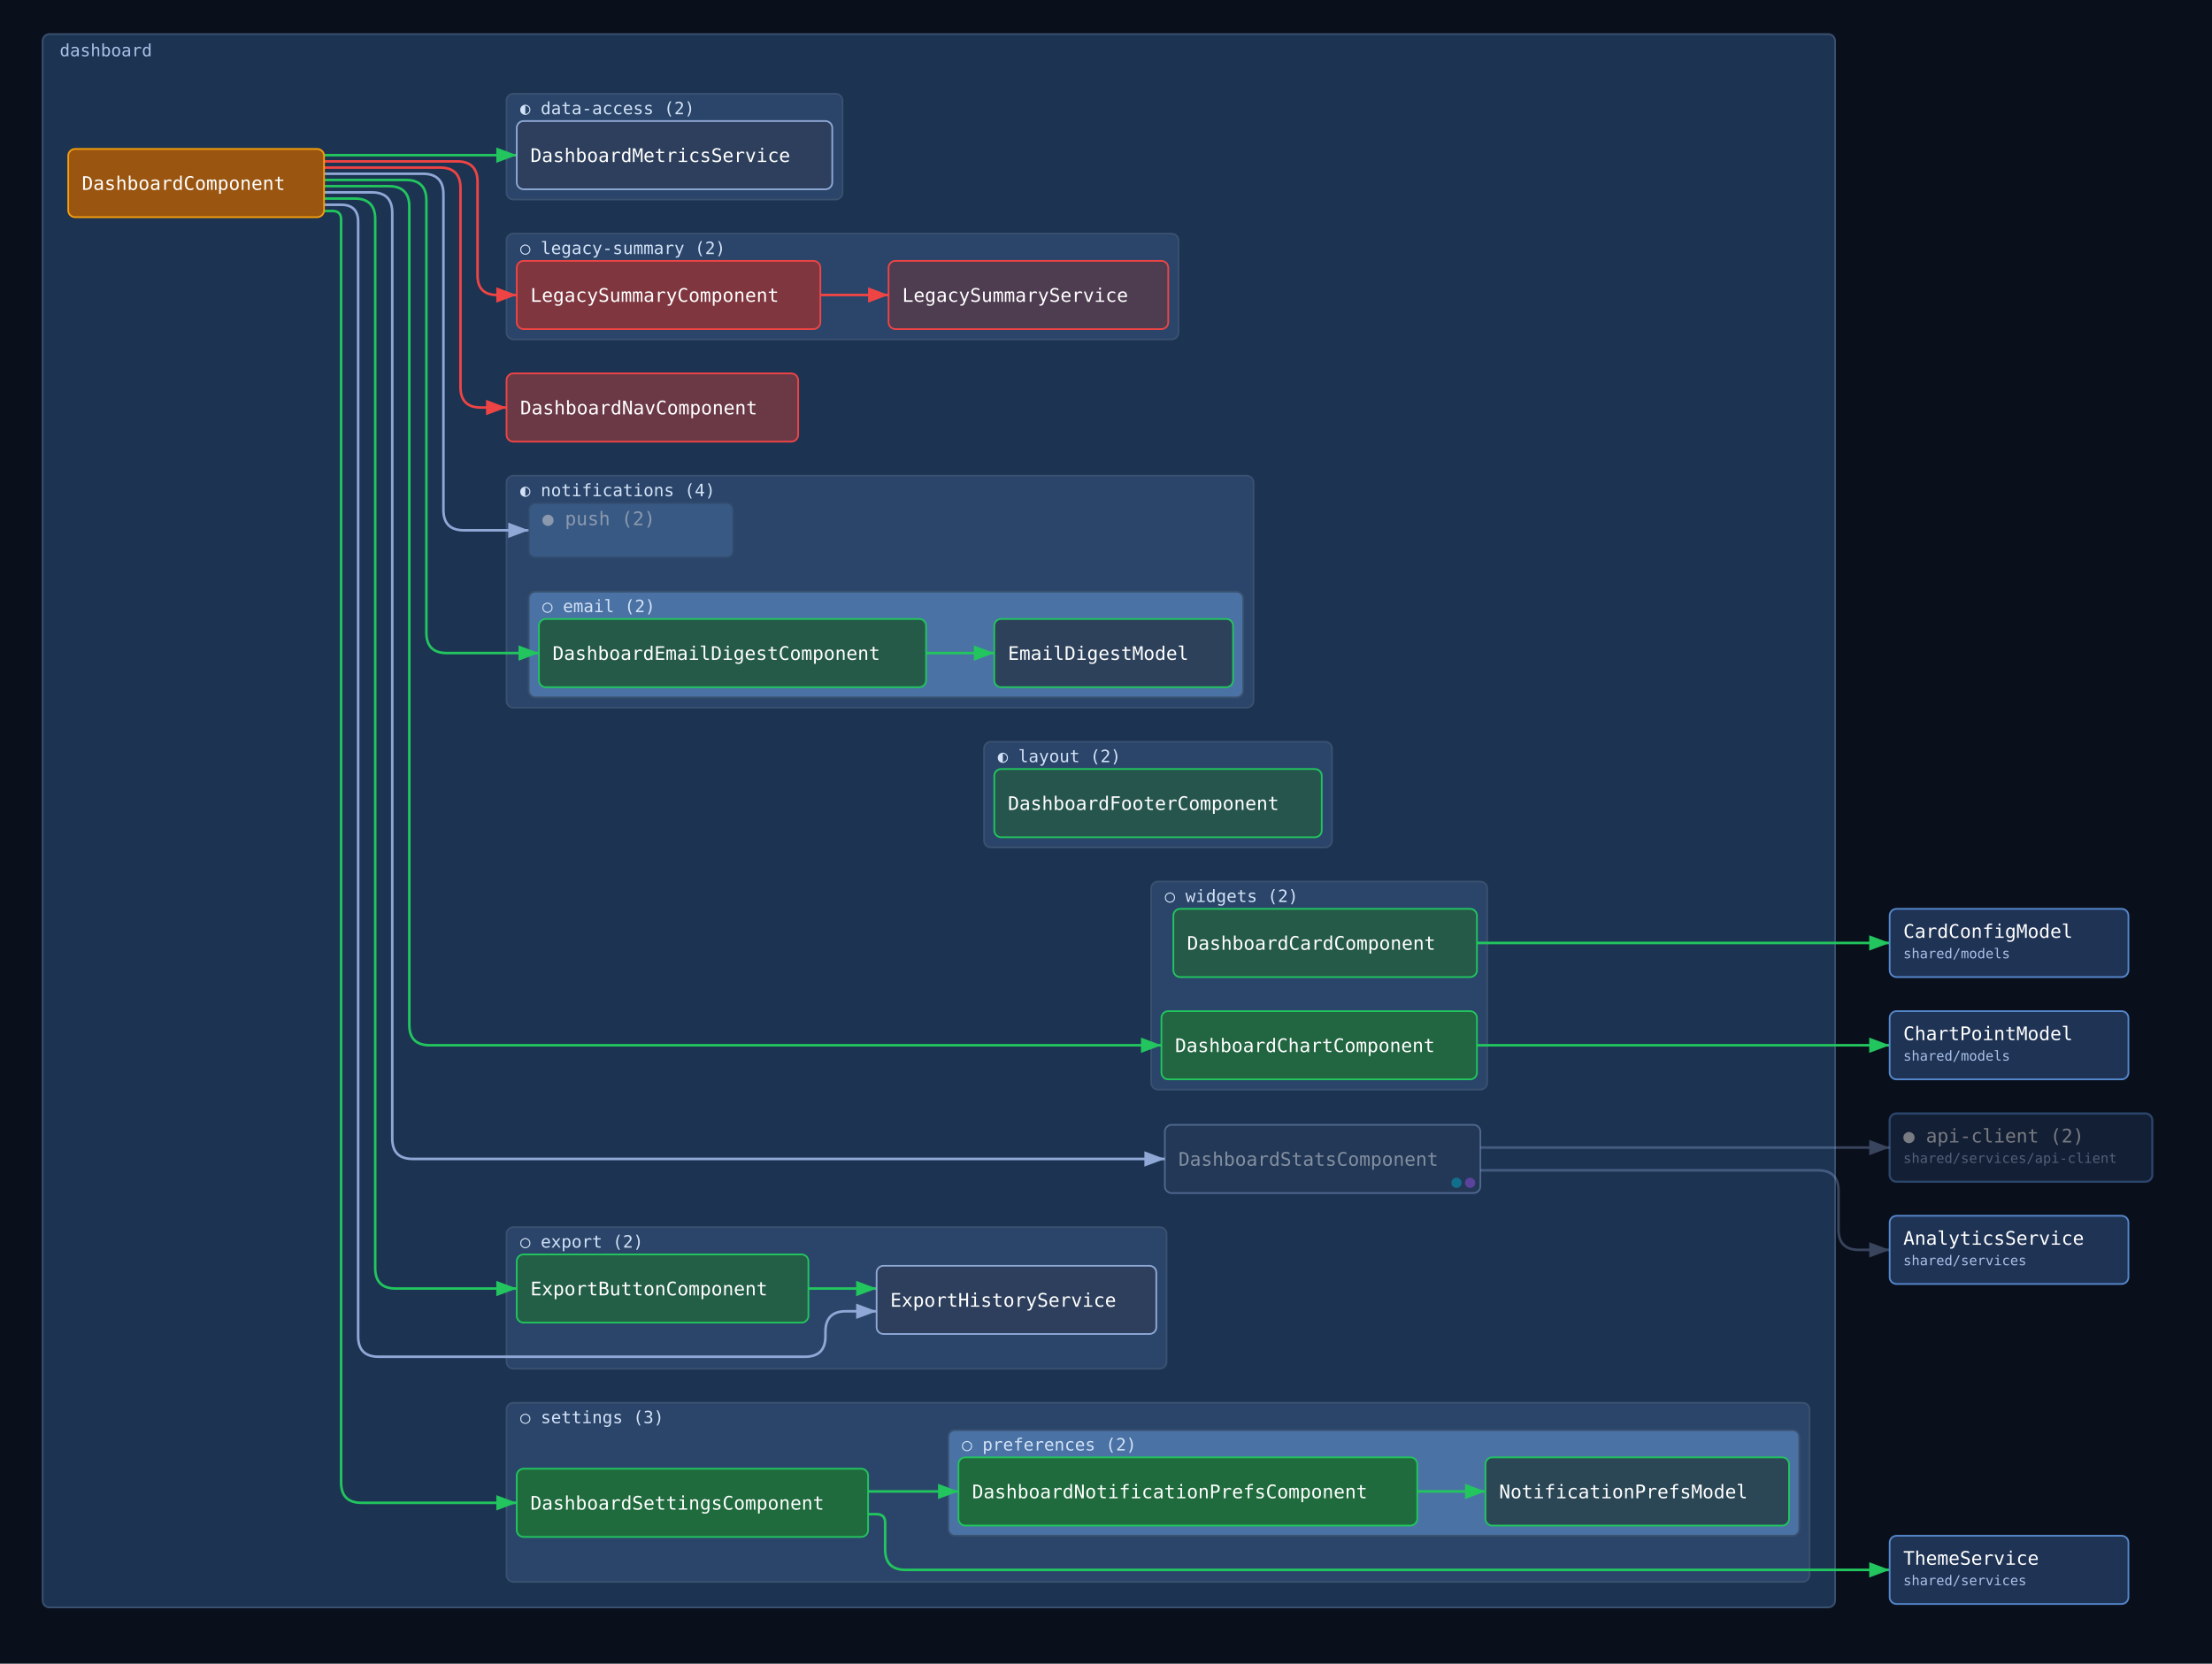
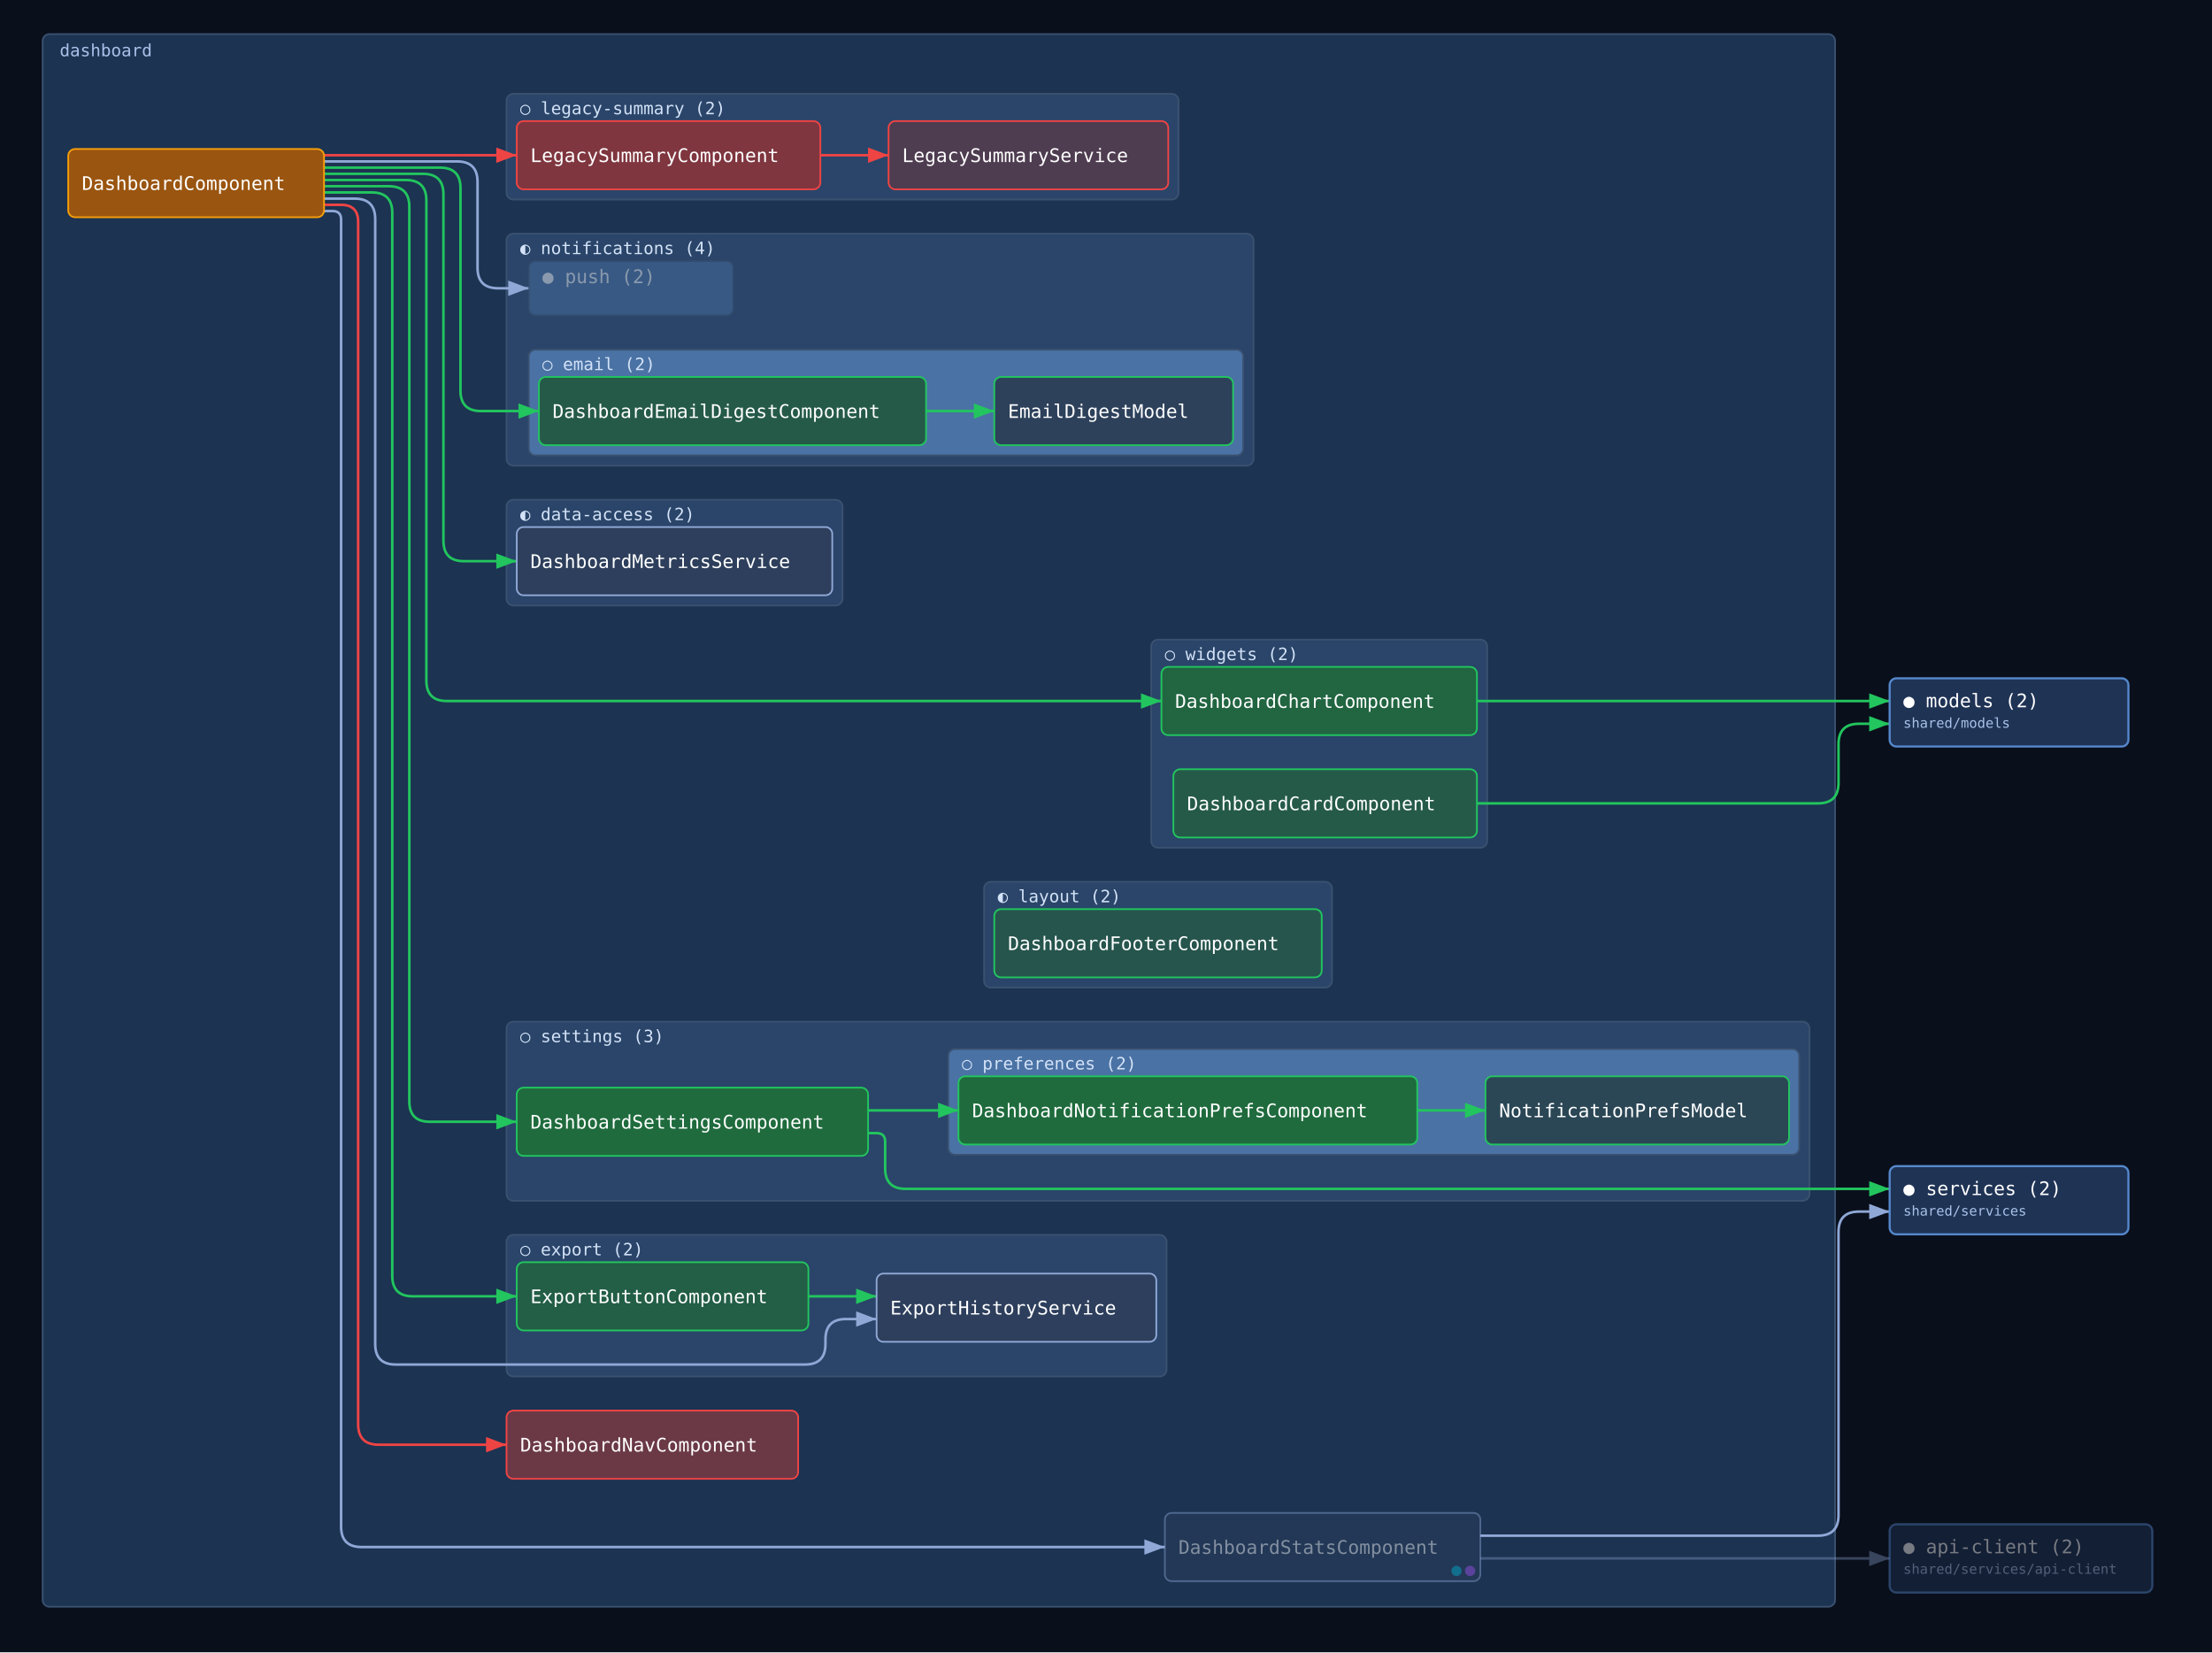
- <svg xmlns="http://www.w3.org/2000/svg" width="1297" height="975.667" viewBox="0 0 1297 975.667">
+ <svg xmlns="http://www.w3.org/2000/svg" width="1297" height="968.667" viewBox="0 0 1297 968.667">
  <defs>
    <marker id="arrow-added" markerWidth="8" markerHeight="6" refX="8" refY="3" orient="auto">
      <polygon points="0 0,8 3,0 6" fill="#22c55e" />
    </marker>
    <marker id="arrow-modified" markerWidth="8" markerHeight="6" refX="8" refY="3" orient="auto">
      <polygon points="0 0,8 3,0 6" fill="#f59e0b" />
    </marker>
    <marker id="arrow-removed" markerWidth="8" markerHeight="6" refX="8" refY="3" orient="auto">
      <polygon points="0 0,8 3,0 6" fill="#ef4444" />
    </marker>
    <marker id="arrow-unchanged" markerWidth="8" markerHeight="6" refX="8" refY="3" orient="auto">
      <polygon points="0 0,8 3,0 6" fill="#8fa8d6" />
    </marker>
  </defs>
-   <rect width="1297" height="975.667" fill="#0a0f1c" />
-   <rect x="25" y="20" width="1051" height="922.667" rx="4" fill="#1c3352" stroke="#3a5170" stroke-width="1" />
+   <rect width="1297" height="968.667" fill="#0a0f1c" />
+   <rect x="25" y="20" width="1051" height="922" rx="4" fill="#1c3352" stroke="#3a5170" stroke-width="1" />
  <text x="35" y="33" font-family="Fira Code, monospace" font-size="10" fill="#a9c1e8">dashboard</text>
  <g class="subdir-group">
-     <rect x="297" y="55" width="197" height="62" rx="4" fill="#2a4569" stroke="#3a5170" stroke-width="1" />
-     <text x="305" y="67" font-family="Fira Code, monospace" font-size="10" fill="#d3e2f7">◐ data-access (2)</text>
+     <rect x="297" y="293" width="197" height="62" rx="4" fill="#2a4569" stroke="#3a5170" stroke-width="1" />
+     <text x="305" y="305" font-family="Fira Code, monospace" font-size="10" fill="#d3e2f7">◐ data-access (2)</text>
  </g>
  <g class="subdir-group">
-     <rect x="297" y="719.667" width="387" height="83" rx="4" fill="#2a4569" stroke="#3a5170" stroke-width="1" />
-     <text x="305" y="731.667" font-family="Fira Code, monospace" font-size="10" fill="#d3e2f7">○ export (2)</text>
+     <rect x="297" y="724" width="387" height="83" rx="4" fill="#2a4569" stroke="#3a5170" stroke-width="1" />
+     <text x="305" y="736" font-family="Fira Code, monospace" font-size="10" fill="#d3e2f7">○ export (2)</text>
  </g>
  <g class="subdir-group">
-     <rect x="577" y="435" width="204" height="62" rx="4" fill="#2a4569" stroke="#3a5170" stroke-width="1" />
-     <text x="585" y="447" font-family="Fira Code, monospace" font-size="10" fill="#d3e2f7">◐ layout (2)</text>
+     <rect x="577" y="517" width="204" height="62" rx="4" fill="#2a4569" stroke="#3a5170" stroke-width="1" />
+     <text x="585" y="529" font-family="Fira Code, monospace" font-size="10" fill="#d3e2f7">◐ layout (2)</text>
  </g>
  <g class="subdir-group">
-     <rect x="297" y="137" width="394" height="62" rx="4" fill="#2a4569" stroke="#3a5170" stroke-width="1" />
-     <text x="305" y="149" font-family="Fira Code, monospace" font-size="10" fill="#d3e2f7">○ legacy-summary (2)</text>
+     <rect x="297" y="55" width="394" height="62" rx="4" fill="#2a4569" stroke="#3a5170" stroke-width="1" />
+     <text x="305" y="67" font-family="Fira Code, monospace" font-size="10" fill="#d3e2f7">○ legacy-summary (2)</text>
  </g>
  <g class="subdir-group">
-     <rect x="297" y="279" width="438" height="136" rx="4" fill="#2a4569" stroke="#3a5170" stroke-width="1" />
-     <text x="305" y="291" font-family="Fira Code, monospace" font-size="10" fill="#d3e2f7">◐ notifications (4)</text>
+     <rect x="297" y="137" width="438" height="136" rx="4" fill="#2a4569" stroke="#3a5170" stroke-width="1" />
+     <text x="305" y="149" font-family="Fira Code, monospace" font-size="10" fill="#d3e2f7">◐ notifications (4)</text>
  </g>
  <g class="subdir-group">
-     <rect x="310" y="347" width="419" height="62" rx="4" fill="#4a72a4" stroke="#3a5170" stroke-width="1" />
-     <text x="318" y="359" font-family="Fira Code, monospace" font-size="10" fill="#d3e2f7">○ email (2)</text>
+     <rect x="310" y="205" width="419" height="62" rx="4" fill="#4a72a4" stroke="#3a5170" stroke-width="1" />
+     <text x="318" y="217" font-family="Fira Code, monospace" font-size="10" fill="#d3e2f7">○ email (2)</text>
  </g>
  <g class="subdir-group">
-     <rect x="297" y="822.667" width="764" height="105" rx="4" fill="#2a4569" stroke="#3a5170" stroke-width="1" />
-     <text x="305" y="834.667" font-family="Fira Code, monospace" font-size="10" fill="#d3e2f7">○ settings (3)</text>
+     <rect x="297" y="599" width="764" height="105" rx="4" fill="#2a4569" stroke="#3a5170" stroke-width="1" />
+     <text x="305" y="611" font-family="Fira Code, monospace" font-size="10" fill="#d3e2f7">○ settings (3)</text>
  </g>
  <g class="subdir-group">
-     <rect x="556" y="838.667" width="499" height="62" rx="4" fill="#4a72a4" stroke="#3a5170" stroke-width="1" />
-     <text x="564" y="850.667" font-family="Fira Code, monospace" font-size="10" fill="#d3e2f7">○ preferences (2)</text>
+     <rect x="556" y="615" width="499" height="62" rx="4" fill="#4a72a4" stroke="#3a5170" stroke-width="1" />
+     <text x="564" y="627" font-family="Fira Code, monospace" font-size="10" fill="#d3e2f7">○ preferences (2)</text>
  </g>
  <g class="subdir-group">
-     <rect x="675" y="517" width="197" height="122" rx="4" fill="#2a4569" stroke="#3a5170" stroke-width="1" />
-     <text x="683" y="529" font-family="Fira Code, monospace" font-size="10" fill="#d3e2f7">○ widgets (2)</text>
+     <rect x="675" y="375" width="197" height="122" rx="4" fill="#2a4569" stroke="#3a5170" stroke-width="1" />
+     <text x="683" y="387" font-family="Fira Code, monospace" font-size="10" fill="#d3e2f7">○ widgets (2)</text>
  </g>
-   <path data-from="src_app_features_dashboard_export_export_button_component" data-to="src_app_features_dashboard_export_export_history_service" d="M 474 755.667 L 514 755.667" fill="none" stroke="#22c55e" stroke-width="1.5" marker-end="url(#arrow-added)" />
-   <path data-from="src_app_features_dashboard_legacy_summary_legacy_summary_component" data-to="src_app_features_dashboard_legacy_summary_legacy_summary_service" d="M 481 173 L 521 173" fill="none" stroke="#ef4444" stroke-width="1.5" marker-end="url(#arrow-removed)" />
-   <path data-from="src_app_features_dashboard_notifications_email_dashboard_email_digest_component" data-to="src_app_features_dashboard_notifications_email_email_digest_model" d="M 543 383 L 583 383" fill="none" stroke="#22c55e" stroke-width="1.5" marker-end="url(#arrow-added)" />
-   <path data-from="src_app_features_dashboard_settings_preferences_dashboard_notification_prefs_component" data-to="src_app_features_dashboard_settings_preferences_notification_prefs_model" d="M 831 874.667 L 871 874.667" fill="none" stroke="#22c55e" stroke-width="1.5" marker-end="url(#arrow-added)" />
-   <path data-from="src_app_features_dashboard_settings_dashboard_settings_component" data-to="src_app_features_dashboard_settings_preferences_dashboard_notification_prefs_component" d="M 509 874.667 L 562 874.667" fill="none" stroke="#22c55e" stroke-width="1.5" marker-end="url(#arrow-added)" />
-   <path data-from="src_app_features_dashboard_dashboard_component" data-to="src_app_features_dashboard_dashboard_stats_component" d="M 190 112.818 L 218 112.818 Q 230 112.818, 230 124.818 L 230 667.667 Q 230 679.667, 242 679.667 L 683 679.667" fill="none" stroke="#8fa8d6" stroke-width="1.5" marker-end="url(#arrow-unchanged)" />
-   <path data-from="src_app_features_dashboard_dashboard_component" data-to="src_app_features_dashboard_data_access_dashboard_metrics_service" d="M 190 91 L 303 91" fill="none" stroke="#22c55e" stroke-width="1.5" marker-end="url(#arrow-added)" />
-   <path data-from="src_app_features_dashboard_dashboard_component" data-to="src_app_features_dashboard_export_export_button_component" d="M 190 116.455 L 208 116.455 Q 220 116.455, 220 128.455 L 220 743.667 Q 220 755.667, 232 755.667 L 303 755.667" fill="none" stroke="#22c55e" stroke-width="1.5" marker-end="url(#arrow-added)" />
-   <path data-from="src_app_features_dashboard_dashboard_component" data-to="src_app_features_dashboard_export_export_history_service" d="M 190 120.091 L 200 120.091 Q 210 120.091, 210 130.091 L 210 783.667 Q 210 795.667, 222 795.667 L 472 795.667 Q 484 795.667, 484 783.667 L 484 781 Q 484 769, 496 769 L 514 769" fill="none" stroke="#8fa8d6" stroke-width="1.5" marker-end="url(#arrow-unchanged)" />
-   <path data-from="src_app_features_dashboard_dashboard_component" data-to="src_app_features_dashboard_notifications_email_dashboard_email_digest_component" d="M 190 105.545 L 238 105.545 Q 250 105.545, 250 117.545 L 250 371 Q 250 383, 262 383 L 316 383" fill="none" stroke="#22c55e" stroke-width="1.5" marker-end="url(#arrow-added)" />
-   <path data-from="src_app_features_dashboard_dashboard_component" data-to="stub_notifications_push" d="M 190 101.909 L 248 101.909 Q 260 101.909, 260 113.909 L 260 299 Q 260 311, 272 311 L 310 311" fill="none" stroke="#8fa8d6" stroke-width="1.5" marker-end="url(#arrow-unchanged)" />
-   <path data-from="src_app_features_dashboard_dashboard_component" data-to="src_app_features_dashboard_settings_dashboard_settings_component" d="M 190 123.727 L 195 123.727 Q 200 123.727, 200 128.727 L 200 869.333 Q 200 881.333, 212 881.333 L 303 881.333" fill="none" stroke="#22c55e" stroke-width="1.5" marker-end="url(#arrow-added)" />
-   <path data-from="src_app_features_dashboard_dashboard_component" data-to="src_app_features_dashboard_widgets_dashboard_chart_component" d="M 190 109.182 L 228 109.182 Q 240 109.182, 240 121.182 L 240 601 Q 240 613, 252 613 L 681 613" fill="none" stroke="#22c55e" stroke-width="1.5" marker-end="url(#arrow-added)" />
-   <path data-from="src_app_features_dashboard_dashboard_stats_component" data-to="src_app_shared_services_analytics_service" d="M 868 686.333 L 1066 686.333 Q 1078 686.333, 1078 698.333 L 1078 721 Q 1078 733, 1090 733 L 1108 733" fill="none" stroke="#8fa8d6" stroke-width="1.5" opacity="0.35" marker-end="url(#arrow-unchanged)" />
-   <path data-from="src_app_features_dashboard_dashboard_stats_component" data-to="stub_oos_src_app_shared_services_api_client" d="M 868 673 L 1108 673" fill="none" stroke="#8fa8d6" stroke-width="1.5" opacity="0.35" marker-end="url(#arrow-unchanged)" />
-   <path data-from="src_app_features_dashboard_settings_dashboard_settings_component" data-to="src_app_shared_services_theme_service" d="M 509 888 L 514 888 Q 519 888, 519 893 L 519 908.667 Q 519 920.667, 531 920.667 L 1108 920.667" fill="none" stroke="#22c55e" stroke-width="1.5" marker-end="url(#arrow-added)" />
-   <path data-from="src_app_features_dashboard_widgets_dashboard_card_component" data-to="src_app_shared_models_card_config_model" d="M 866 553 L 1108 553" fill="none" stroke="#22c55e" stroke-width="1.5" marker-end="url(#arrow-added)" />
-   <path data-from="src_app_features_dashboard_widgets_dashboard_chart_component" data-to="src_app_shared_models_chart_point_model" d="M 866 613 L 1108 613" fill="none" stroke="#22c55e" stroke-width="1.5" marker-end="url(#arrow-added)" />
-   <path data-from="src_app_features_dashboard_dashboard_component" data-to="src_app_features_dashboard_dashboard_nav_component" d="M 190 98.273 L 258 98.273 Q 270 98.273, 270 110.273 L 270 227 Q 270 239, 282 239 L 297 239" fill="none" stroke="#ef4444" stroke-width="1.5" marker-end="url(#arrow-removed)" />
-   <path data-from="src_app_features_dashboard_dashboard_component" data-to="src_app_features_dashboard_legacy_summary_legacy_summary_component" d="M 190 94.636 L 268 94.636 Q 280 94.636, 280 106.636 L 280 161.5 Q 280 173, 291.5 173 L 303 173" fill="none" stroke="#ef4444" stroke-width="1.5" marker-end="url(#arrow-removed)" />
+   <path data-from="src_app_features_dashboard_export_export_button_component" data-to="src_app_features_dashboard_export_export_history_service" d="M 474 760 L 514 760" fill="none" stroke="#22c55e" stroke-width="1.5" marker-end="url(#arrow-added)" />
+   <path data-from="src_app_features_dashboard_legacy_summary_legacy_summary_component" data-to="src_app_features_dashboard_legacy_summary_legacy_summary_service" d="M 481 91 L 521 91" fill="none" stroke="#ef4444" stroke-width="1.5" marker-end="url(#arrow-removed)" />
+   <path data-from="src_app_features_dashboard_notifications_email_dashboard_email_digest_component" data-to="src_app_features_dashboard_notifications_email_email_digest_model" d="M 543 241 L 583 241" fill="none" stroke="#22c55e" stroke-width="1.5" marker-end="url(#arrow-added)" />
+   <path data-from="src_app_features_dashboard_settings_preferences_dashboard_notification_prefs_component" data-to="src_app_features_dashboard_settings_preferences_notification_prefs_model" d="M 831 651 L 871 651" fill="none" stroke="#22c55e" stroke-width="1.5" marker-end="url(#arrow-added)" />
+   <path data-from="src_app_features_dashboard_settings_dashboard_settings_component" data-to="src_app_features_dashboard_settings_preferences_dashboard_notification_prefs_component" d="M 509 651 L 562 651" fill="none" stroke="#22c55e" stroke-width="1.5" marker-end="url(#arrow-added)" />
+   <path data-from="src_app_features_dashboard_dashboard_component" data-to="src_app_features_dashboard_dashboard_stats_component" d="M 190 123.727 L 195 123.727 Q 200 123.727, 200 128.727 L 200 895 Q 200 907, 212 907 L 683 907" fill="none" stroke="#8fa8d6" stroke-width="1.5" marker-end="url(#arrow-unchanged)" />
+   <path data-from="src_app_features_dashboard_dashboard_component" data-to="src_app_features_dashboard_data_access_dashboard_metrics_service" d="M 190 101.909 L 248 101.909 Q 260 101.909, 260 113.909 L 260 317 Q 260 329, 272 329 L 303 329" fill="none" stroke="#22c55e" stroke-width="1.5" marker-end="url(#arrow-added)" />
+   <path data-from="src_app_features_dashboard_dashboard_component" data-to="src_app_features_dashboard_export_export_button_component" d="M 190 112.818 L 218 112.818 Q 230 112.818, 230 124.818 L 230 748 Q 230 760, 242 760 L 303 760" fill="none" stroke="#22c55e" stroke-width="1.5" marker-end="url(#arrow-added)" />
+   <path data-from="src_app_features_dashboard_dashboard_component" data-to="src_app_features_dashboard_export_export_history_service" d="M 190 116.455 L 208 116.455 Q 220 116.455, 220 128.455 L 220 788 Q 220 800, 232 800 L 472 800 Q 484 800, 484 788 L 484 785.333 Q 484 773.333, 496 773.333 L 514 773.333" fill="none" stroke="#8fa8d6" stroke-width="1.5" marker-end="url(#arrow-unchanged)" />
+   <path data-from="src_app_features_dashboard_dashboard_component" data-to="src_app_features_dashboard_notifications_email_dashboard_email_digest_component" d="M 190 98.273 L 258 98.273 Q 270 98.273, 270 110.273 L 270 229 Q 270 241, 282 241 L 316 241" fill="none" stroke="#22c55e" stroke-width="1.5" marker-end="url(#arrow-added)" />
+   <path data-from="src_app_features_dashboard_dashboard_component" data-to="stub_notifications_push" d="M 190 94.636 L 268 94.636 Q 280 94.636, 280 106.636 L 280 157 Q 280 169, 292 169 L 310 169" fill="none" stroke="#8fa8d6" stroke-width="1.5" marker-end="url(#arrow-unchanged)" />
+   <path data-from="src_app_features_dashboard_dashboard_component" data-to="src_app_features_dashboard_settings_dashboard_settings_component" d="M 190 109.182 L 228 109.182 Q 240 109.182, 240 121.182 L 240 645.667 Q 240 657.667, 252 657.667 L 303 657.667" fill="none" stroke="#22c55e" stroke-width="1.5" marker-end="url(#arrow-added)" />
+   <path data-from="src_app_features_dashboard_dashboard_component" data-to="src_app_features_dashboard_widgets_dashboard_chart_component" d="M 190 105.545 L 238 105.545 Q 250 105.545, 250 117.545 L 250 399 Q 250 411, 262 411 L 681 411" fill="none" stroke="#22c55e" stroke-width="1.5" marker-end="url(#arrow-added)" />
+   <path data-from="src_app_features_dashboard_dashboard_stats_component" data-to="dir_oos_src_app_shared_services" d="M 868 900.333 L 1066 900.333 Q 1078 900.333, 1078 888.333 L 1078 722.333 Q 1078 710.333, 1090 710.333 L 1108 710.333" fill="none" stroke="#8fa8d6" stroke-width="1.5" marker-end="url(#arrow-unchanged)" />
+   <path data-from="src_app_features_dashboard_dashboard_stats_component" data-to="dir_oos_src_app_shared_services_api_client" d="M 868 913.667 L 1108 913.667" fill="none" stroke="#8fa8d6" stroke-width="1.5" opacity="0.35" marker-end="url(#arrow-unchanged)" />
+   <path data-from="src_app_features_dashboard_settings_dashboard_settings_component" data-to="dir_oos_src_app_shared_services" d="M 509 664.333 L 514 664.333 Q 519 664.333, 519 669.333 L 519 685 Q 519 697, 531 697 L 1108 697" fill="none" stroke="#22c55e" stroke-width="1.5" marker-end="url(#arrow-added)" />
+   <path data-from="src_app_features_dashboard_widgets_dashboard_card_component" data-to="dir_oos_src_app_shared_models" d="M 866 471 L 1066 471 Q 1078 471, 1078 459 L 1078 436.333 Q 1078 424.333, 1090 424.333 L 1108 424.333" fill="none" stroke="#22c55e" stroke-width="1.5" marker-end="url(#arrow-added)" />
+   <path data-from="src_app_features_dashboard_widgets_dashboard_chart_component" data-to="dir_oos_src_app_shared_models" d="M 866 411 L 1108 411" fill="none" stroke="#22c55e" stroke-width="1.5" marker-end="url(#arrow-added)" />
+   <path data-from="src_app_features_dashboard_dashboard_component" data-to="src_app_features_dashboard_dashboard_nav_component" d="M 190 120.091 L 200 120.091 Q 210 120.091, 210 130.091 L 210 835 Q 210 847, 222 847 L 297 847" fill="none" stroke="#ef4444" stroke-width="1.5" marker-end="url(#arrow-removed)" />
+   <path data-from="src_app_features_dashboard_dashboard_component" data-to="src_app_features_dashboard_legacy_summary_legacy_summary_component" d="M 190 91 L 303 91" fill="none" stroke="#ef4444" stroke-width="1.5" marker-end="url(#arrow-removed)" />
  <g class="node-group" data-id="src_app_features_dashboard_dashboard_stats_component" opacity="0.45">
-     <rect x="683" y="659.667" width="185" height="40" rx="4" fill="#2d3f5c" stroke="#8fa8d6" stroke-width="1" />
-     <text x="691" y="683.667" font-family="Fira Code, monospace" font-size="11" fill="#ffffff">DashboardStatsComponent</text>
-     <circle cx="862" cy="693.667" r="3" fill="#a855f7" />
-     <circle cx="854" cy="693.667" r="3" fill="#06b6d4" />
+     <rect x="683" y="887" width="185" height="40" rx="4" fill="#2d3f5c" stroke="#8fa8d6" stroke-width="1" />
+     <text x="691" y="911" font-family="Fira Code, monospace" font-size="11" fill="#ffffff">DashboardStatsComponent</text>
+     <circle cx="862" cy="921" r="3" fill="#a855f7" />
+     <circle cx="854" cy="921" r="3" fill="#06b6d4" />
  </g>
  <g class="node-group" data-id="src_app_features_dashboard_dashboard_component">
    <rect x="40" y="87.364" width="150" height="40" rx="4" fill="#9a5510" stroke="#f59e0b" stroke-width="1" />
    <text x="48" y="111.364" font-family="Fira Code, monospace" font-size="11" fill="#ffffff">DashboardComponent</text>
  </g>
  <g class="node-group" data-id="src_app_features_dashboard_dashboard_nav_component">
-     <rect x="297" y="219" width="171" height="40" rx="4" fill="#6b3946" stroke="#ef4444" stroke-width="1" />
-     <text x="305" y="243" font-family="Fira Code, monospace" font-size="11" fill="#ffffff">DashboardNavComponent</text>
+     <rect x="297" y="827" width="171" height="40" rx="4" fill="#6b3946" stroke="#ef4444" stroke-width="1" />
+     <text x="305" y="851" font-family="Fira Code, monospace" font-size="11" fill="#ffffff">DashboardNavComponent</text>
  </g>
-   <g class="node-group" data-id="src_app_shared_services_analytics_service">
-     <rect x="1108" y="713" width="140" height="40" rx="4" fill="#1f3355" stroke="#5588cc" stroke-width="1" />
-     <text x="1116" y="730" font-family="Fira Code, monospace" font-size="11" fill="#ffffff">AnalyticsService</text>
-     <text x="1116" y="742" font-family="Fira Code, monospace" font-size="8" fill="#a9c1e8">shared/services</text>
+   <g class="node-group" data-id="dir_oos_src_app_shared_services">
+     <rect x="1108" y="683.667" width="140" height="40" rx="4" fill="#1f3355" stroke="#5588cc" stroke-width="1.25" />
+     <text x="1116" y="700.667" font-family="Fira Code, monospace" font-size="11" fill="#ffffff">● services (2)</text>
+     <text x="1116" y="712.667" font-family="Fira Code, monospace" font-size="8" fill="#a9c1e8">shared/services</text>
  </g>
-   <g class="node-group" data-id="src_app_shared_services_theme_service">
-     <rect x="1108" y="900.667" width="140" height="40" rx="4" fill="#1f3355" stroke="#5588cc" stroke-width="1" />
-     <text x="1116" y="917.667" font-family="Fira Code, monospace" font-size="11" fill="#ffffff">ThemeService</text>
-     <text x="1116" y="929.667" font-family="Fira Code, monospace" font-size="8" fill="#a9c1e8">shared/services</text>
+   <g class="node-group" data-id="dir_oos_src_app_shared_services_api_client" opacity="0.45">
+     <rect x="1108" y="893.667" width="154" height="40" rx="4" fill="#1f3355" stroke="#5588cc" stroke-width="1.25" />
+     <text x="1116" y="910.667" font-family="Fira Code, monospace" font-size="11" fill="#ffffff">● api-client (2)</text>
+     <text x="1116" y="922.667" font-family="Fira Code, monospace" font-size="8" fill="#a9c1e8">shared/services/api-client</text>
  </g>
-   <g class="node-group" data-id="stub_oos_src_app_shared_services_api_client" opacity="0.45">
-     <rect x="1108" y="653" width="154" height="40" rx="4" fill="#1f3355" stroke="#5588cc" stroke-width="1.25" />
-     <text x="1116" y="670" font-family="Fira Code, monospace" font-size="11" fill="#ffffff">● api-client (2)</text>
-     <text x="1116" y="682" font-family="Fira Code, monospace" font-size="8" fill="#a9c1e8">shared/services/api-client</text>
-   </g>
-   <g class="node-group" data-id="src_app_shared_models_card_config_model">
-     <rect x="1108" y="533" width="140" height="40" rx="4" fill="#1f3355" stroke="#5588cc" stroke-width="1" />
-     <text x="1116" y="550" font-family="Fira Code, monospace" font-size="11" fill="#ffffff">CardConfigModel</text>
-     <text x="1116" y="562" font-family="Fira Code, monospace" font-size="8" fill="#a9c1e8">shared/models</text>
-   </g>
-   <g class="node-group" data-id="src_app_shared_models_chart_point_model">
-     <rect x="1108" y="593" width="140" height="40" rx="4" fill="#1f3355" stroke="#5588cc" stroke-width="1" />
-     <text x="1116" y="610" font-family="Fira Code, monospace" font-size="11" fill="#ffffff">ChartPointModel</text>
-     <text x="1116" y="622" font-family="Fira Code, monospace" font-size="8" fill="#a9c1e8">shared/models</text>
+   <g class="node-group" data-id="dir_oos_src_app_shared_models">
+     <rect x="1108" y="397.667" width="140" height="40" rx="4" fill="#1f3355" stroke="#5588cc" stroke-width="1.25" />
+     <text x="1116" y="414.667" font-family="Fira Code, monospace" font-size="11" fill="#ffffff">● models (2)</text>
+     <text x="1116" y="426.667" font-family="Fira Code, monospace" font-size="8" fill="#a9c1e8">shared/models</text>
  </g>
  <g class="node-group" data-id="src_app_features_dashboard_data_access_dashboard_metrics_service">
-     <rect x="303" y="71" width="185" height="40" rx="4" fill="#2d3f5c" stroke="#8fa8d6" stroke-width="1" />
-     <text x="311" y="95" font-family="Fira Code, monospace" font-size="11" fill="#ffffff">DashboardMetricsService</text>
+     <rect x="303" y="309" width="185" height="40" rx="4" fill="#2d3f5c" stroke="#8fa8d6" stroke-width="1" />
+     <text x="311" y="333" font-family="Fira Code, monospace" font-size="11" fill="#ffffff">DashboardMetricsService</text>
  </g>
  <g class="node-group" data-id="src_app_features_dashboard_export_export_button_component">
-     <rect x="303" y="735.667" width="171" height="40" rx="4" fill="#235e46" stroke="#22c55e" stroke-width="1" />
-     <text x="311" y="759.667" font-family="Fira Code, monospace" font-size="11" fill="#ffffff">ExportButtonComponent</text>
+     <rect x="303" y="740" width="171" height="40" rx="4" fill="#235e46" stroke="#22c55e" stroke-width="1" />
+     <text x="311" y="764" font-family="Fira Code, monospace" font-size="11" fill="#ffffff">ExportButtonComponent</text>
  </g>
  <g class="node-group" data-id="src_app_features_dashboard_export_export_history_service">
-     <rect x="514" y="742.333" width="164" height="40" rx="4" fill="#2d3f5c" stroke="#8fa8d6" stroke-width="1" />
-     <text x="522" y="766.333" font-family="Fira Code, monospace" font-size="11" fill="#ffffff">ExportHistoryService</text>
+     <rect x="514" y="746.667" width="164" height="40" rx="4" fill="#2d3f5c" stroke="#8fa8d6" stroke-width="1" />
+     <text x="522" y="770.667" font-family="Fira Code, monospace" font-size="11" fill="#ffffff">ExportHistoryService</text>
  </g>
  <g class="node-group" data-id="src_app_features_dashboard_layout_dashboard_footer_component">
-     <rect x="583" y="451" width="192" height="40" rx="4" fill="#26554d" stroke="#22c55e" stroke-width="1" />
-     <text x="591" y="475" font-family="Fira Code, monospace" font-size="11" fill="#ffffff">DashboardFooterComponent</text>
+     <rect x="583" y="533" width="192" height="40" rx="4" fill="#26554d" stroke="#22c55e" stroke-width="1" />
+     <text x="591" y="557" font-family="Fira Code, monospace" font-size="11" fill="#ffffff">DashboardFooterComponent</text>
  </g>
  <g class="node-group" data-id="src_app_features_dashboard_legacy_summary_legacy_summary_component">
-     <rect x="303" y="153" width="178" height="40" rx="4" fill="#7f363f" stroke="#ef4444" stroke-width="1" />
-     <text x="311" y="177" font-family="Fira Code, monospace" font-size="11" fill="#ffffff">LegacySummaryComponent</text>
+     <rect x="303" y="71" width="178" height="40" rx="4" fill="#7f363f" stroke="#ef4444" stroke-width="1" />
+     <text x="311" y="95" font-family="Fira Code, monospace" font-size="11" fill="#ffffff">LegacySummaryComponent</text>
  </g>
  <g class="node-group" data-id="src_app_features_dashboard_legacy_summary_legacy_summary_service">
-     <rect x="521" y="153" width="164" height="40" rx="4" fill="#4e3c50" stroke="#ef4444" stroke-width="1" />
-     <text x="529" y="177" font-family="Fira Code, monospace" font-size="11" fill="#ffffff">LegacySummaryService</text>
+     <rect x="521" y="71" width="164" height="40" rx="4" fill="#4e3c50" stroke="#ef4444" stroke-width="1" />
+     <text x="529" y="95" font-family="Fira Code, monospace" font-size="11" fill="#ffffff">LegacySummaryService</text>
  </g>
  <g class="node-group" data-id="stub_notifications_push" opacity="0.45">
-     <rect x="310" y="295" width="120" height="32" rx="4" fill="#4a72a4" stroke="#3a5170" stroke-width="1" />
-     <text x="318" y="308" font-family="Fira Code, monospace" font-size="11" fill="#ffffff">● push (2)</text>
+     <rect x="310" y="153" width="120" height="32" rx="4" fill="#4a72a4" stroke="#3a5170" stroke-width="1" />
+     <text x="318" y="166" font-family="Fira Code, monospace" font-size="11" fill="#ffffff">● push (2)</text>
  </g>
  <g class="node-group" data-id="src_app_features_dashboard_notifications_email_dashboard_email_digest_component">
-     <rect x="316" y="363" width="227" height="40" rx="4" fill="#255a49" stroke="#22c55e" stroke-width="1" />
-     <text x="324" y="387" font-family="Fira Code, monospace" font-size="11" fill="#ffffff">DashboardEmailDigestComponent</text>
+     <rect x="316" y="221" width="227" height="40" rx="4" fill="#255a49" stroke="#22c55e" stroke-width="1" />
+     <text x="324" y="245" font-family="Fira Code, monospace" font-size="11" fill="#ffffff">DashboardEmailDigestComponent</text>
  </g>
  <g class="node-group" data-id="src_app_features_dashboard_notifications_email_email_digest_model">
-     <rect x="583" y="363" width="140" height="40" rx="4" fill="#2d415b" stroke="#22c55e" stroke-width="1" />
-     <text x="591" y="387" font-family="Fira Code, monospace" font-size="11" fill="#ffffff">EmailDigestModel</text>
+     <rect x="583" y="221" width="140" height="40" rx="4" fill="#2d415b" stroke="#22c55e" stroke-width="1" />
+     <text x="591" y="245" font-family="Fira Code, monospace" font-size="11" fill="#ffffff">EmailDigestModel</text>
  </g>
  <g class="node-group" data-id="src_app_features_dashboard_settings_dashboard_settings_component">
-     <rect x="303" y="861.333" width="206" height="40" rx="4" fill="#1f6b3d" stroke="#22c55e" stroke-width="1" />
-     <text x="311" y="885.333" font-family="Fira Code, monospace" font-size="11" fill="#ffffff">DashboardSettingsComponent</text>
+     <rect x="303" y="637.667" width="206" height="40" rx="4" fill="#1f6b3d" stroke="#22c55e" stroke-width="1" />
+     <text x="311" y="661.667" font-family="Fira Code, monospace" font-size="11" fill="#ffffff">DashboardSettingsComponent</text>
  </g>
  <g class="node-group" data-id="src_app_features_dashboard_settings_preferences_dashboard_notification_prefs_component">
-     <rect x="562" y="854.667" width="269" height="40" rx="4" fill="#1f6b3d" stroke="#22c55e" stroke-width="1" />
-     <text x="570" y="878.667" font-family="Fira Code, monospace" font-size="11" fill="#ffffff">DashboardNotificationPrefsComponent</text>
+     <rect x="562" y="631" width="269" height="40" rx="4" fill="#1f6b3d" stroke="#22c55e" stroke-width="1" />
+     <text x="570" y="655" font-family="Fira Code, monospace" font-size="11" fill="#ffffff">DashboardNotificationPrefsComponent</text>
  </g>
  <g class="node-group" data-id="src_app_features_dashboard_settings_preferences_notification_prefs_model">
-     <rect x="871" y="854.667" width="178" height="40" rx="4" fill="#2b4756" stroke="#22c55e" stroke-width="1" />
-     <text x="879" y="878.667" font-family="Fira Code, monospace" font-size="11" fill="#ffffff">NotificationPrefsModel</text>
+     <rect x="871" y="631" width="178" height="40" rx="4" fill="#2b4756" stroke="#22c55e" stroke-width="1" />
+     <text x="879" y="655" font-family="Fira Code, monospace" font-size="11" fill="#ffffff">NotificationPrefsModel</text>
  </g>
  <g class="node-group" data-id="src_app_features_dashboard_widgets_dashboard_card_component">
-     <rect x="688" y="533" width="178" height="40" rx="4" fill="#255a49" stroke="#22c55e" stroke-width="1" />
-     <text x="696" y="557" font-family="Fira Code, monospace" font-size="11" fill="#ffffff">DashboardCardComponent</text>
+     <rect x="688" y="451" width="178" height="40" rx="4" fill="#255a49" stroke="#22c55e" stroke-width="1" />
+     <text x="696" y="475" font-family="Fira Code, monospace" font-size="11" fill="#ffffff">DashboardCardComponent</text>
  </g>
  <g class="node-group" data-id="src_app_features_dashboard_widgets_dashboard_chart_component">
-     <rect x="681" y="593" width="185" height="40" rx="4" fill="#216541" stroke="#22c55e" stroke-width="1" />
-     <text x="689" y="617" font-family="Fira Code, monospace" font-size="11" fill="#ffffff">DashboardChartComponent</text>
+     <rect x="681" y="391" width="185" height="40" rx="4" fill="#216541" stroke="#22c55e" stroke-width="1" />
+     <text x="689" y="415" font-family="Fira Code, monospace" font-size="11" fill="#ffffff">DashboardChartComponent</text>
  </g>
</svg>
